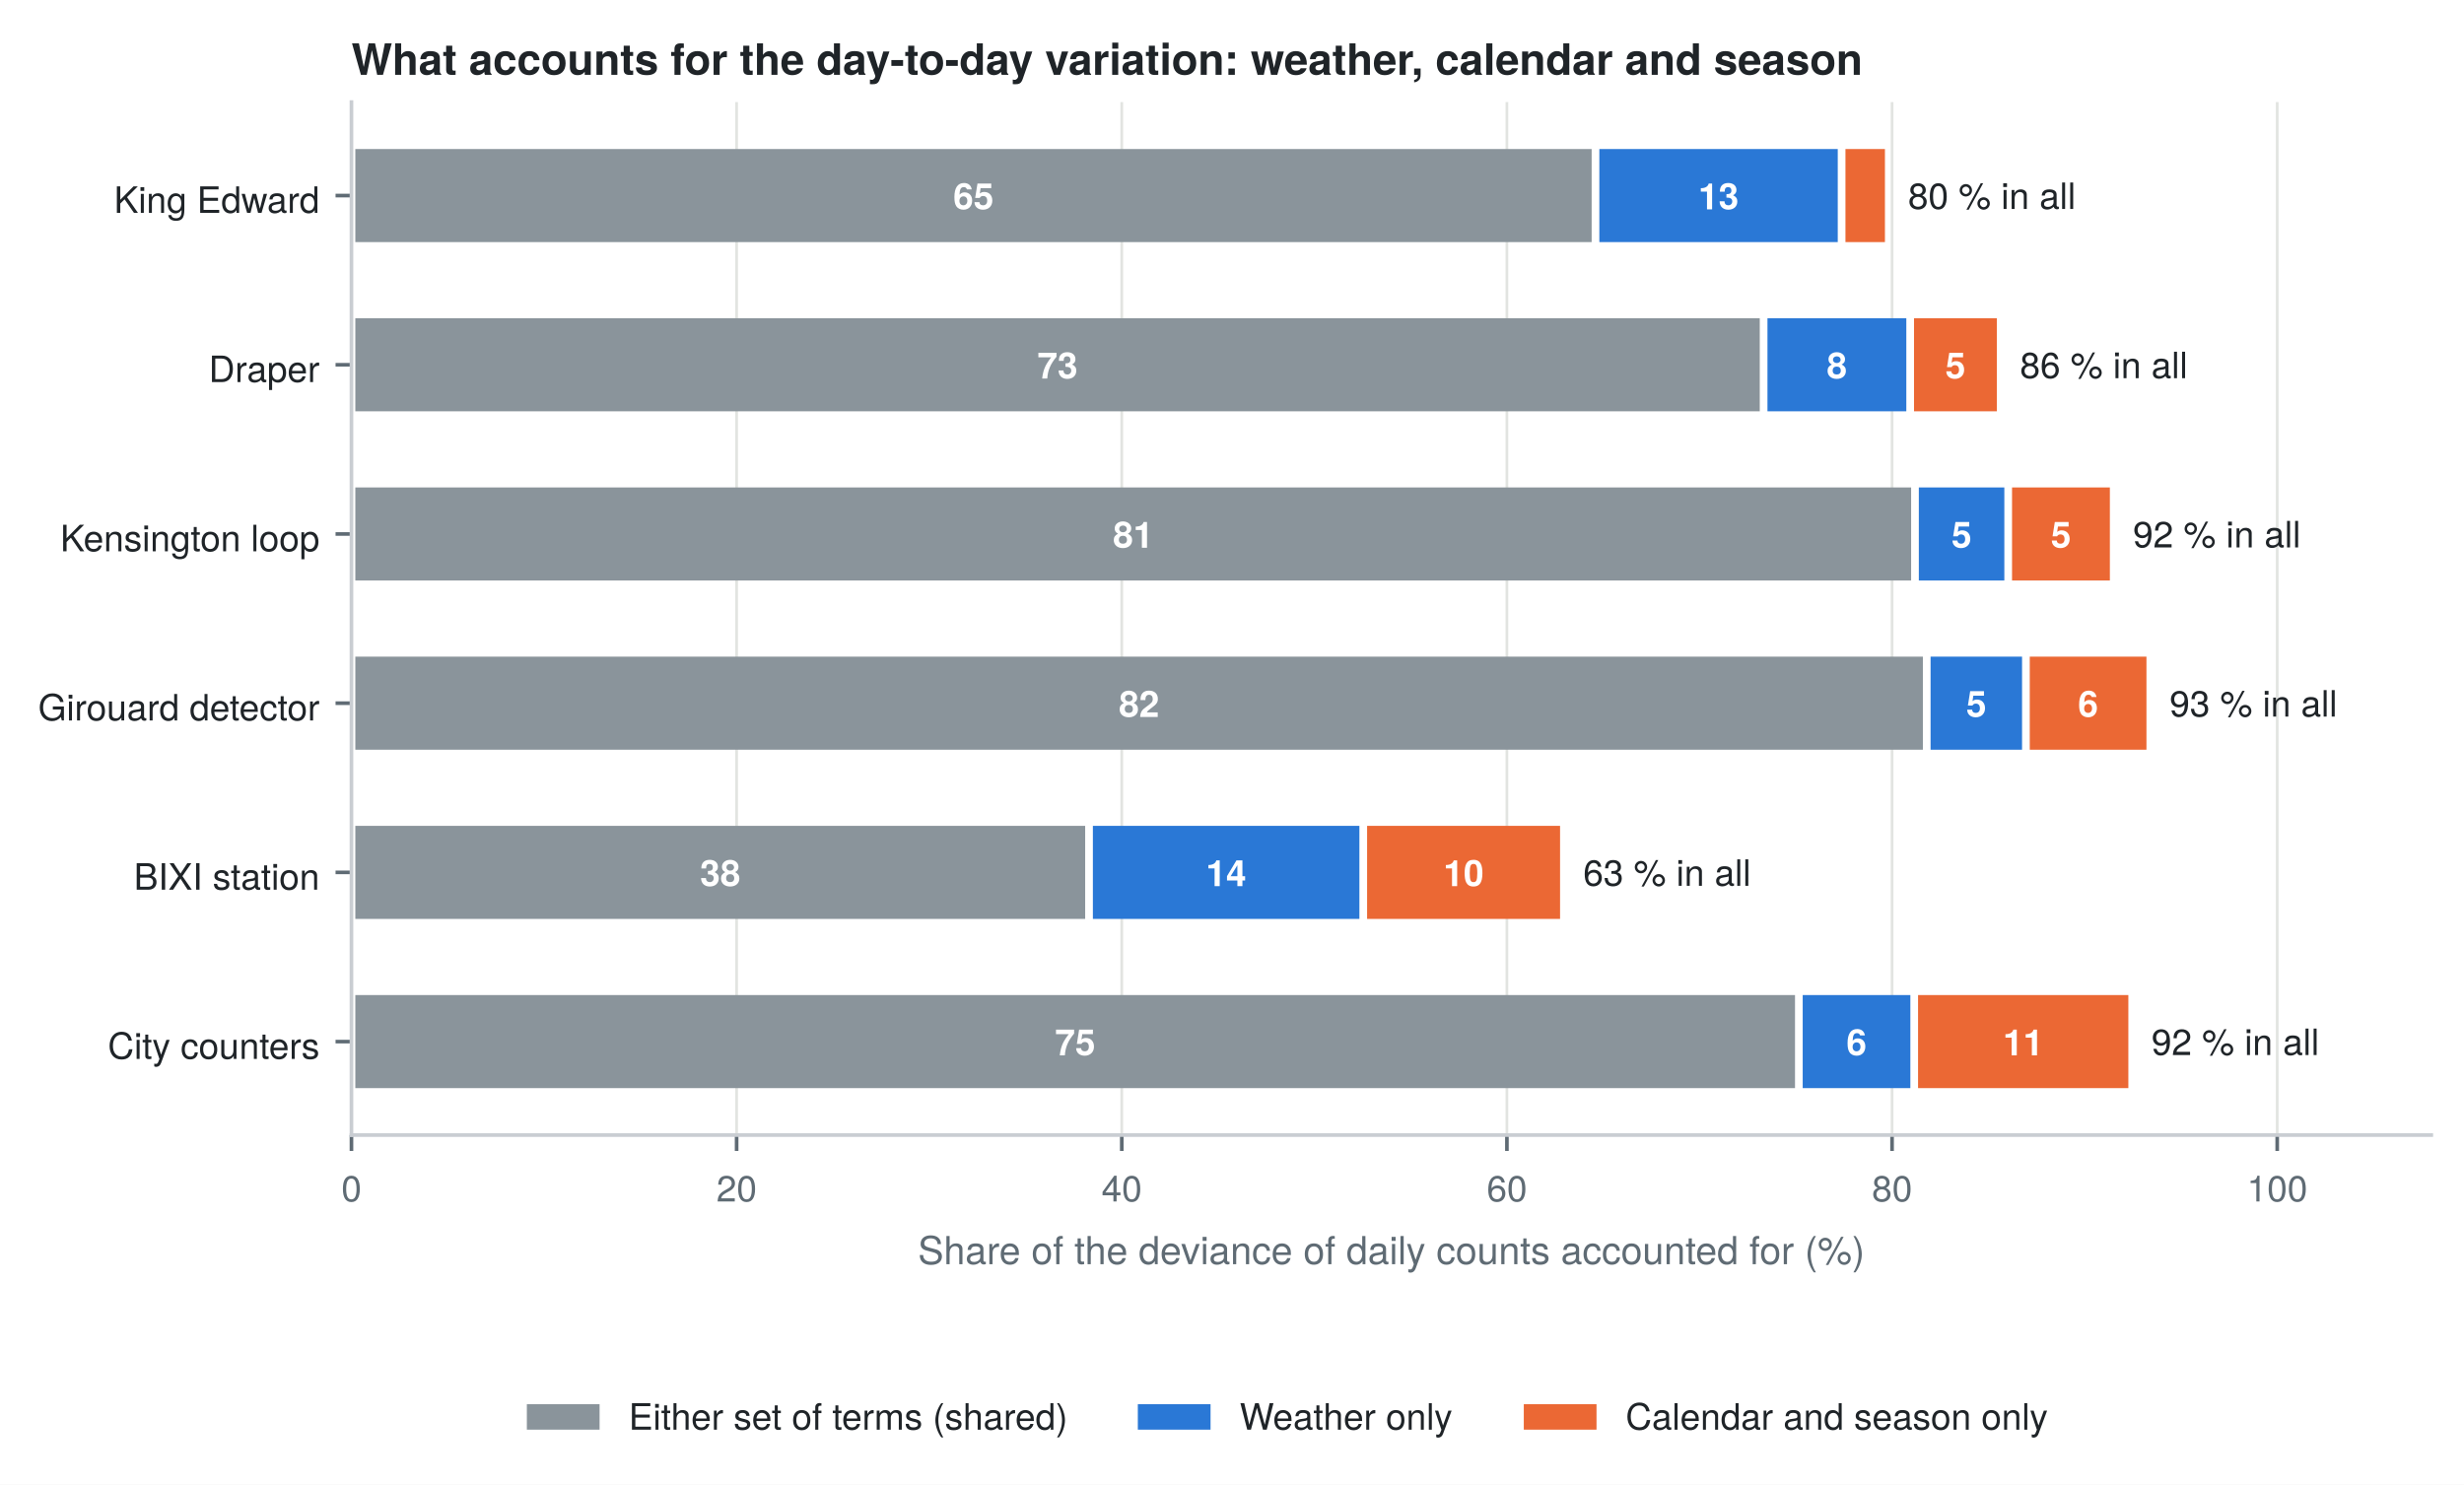
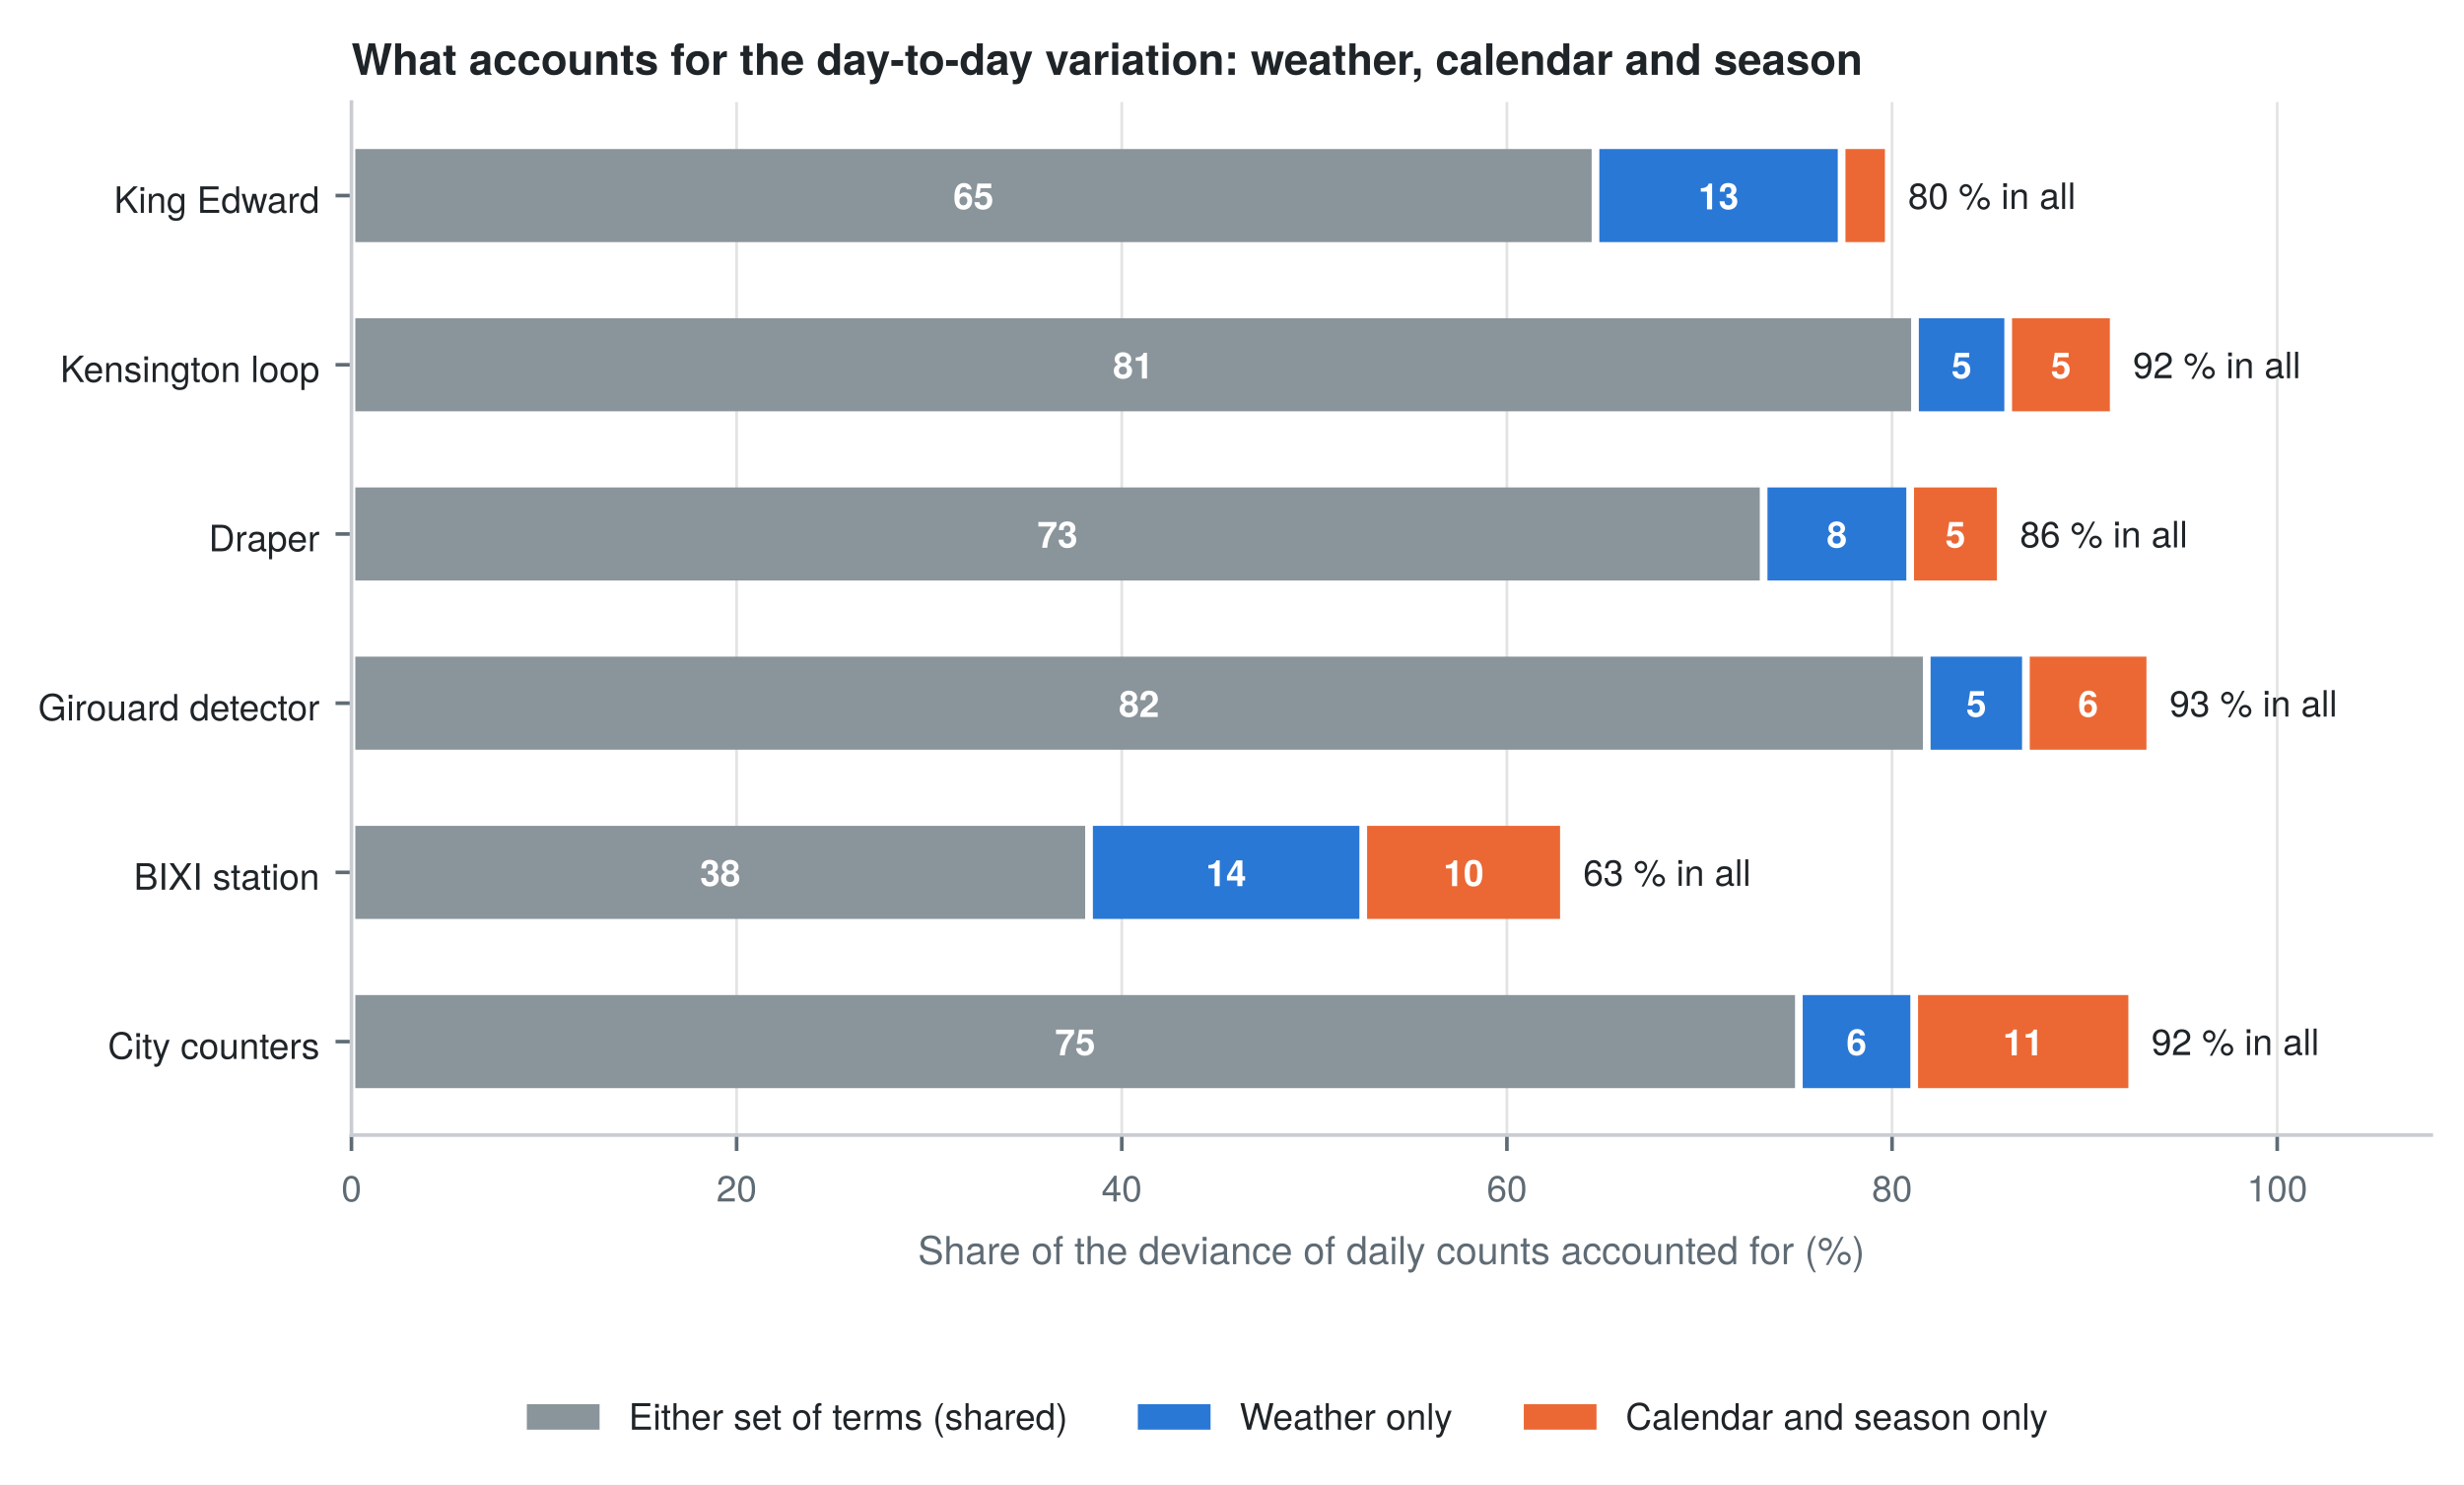
<svg xmlns="http://www.w3.org/2000/svg" xmlns:xlink="http://www.w3.org/1999/xlink" width="542.081pt" height="326.693pt" viewBox="0 0 542.081 326.693" version="1.1">
  <defs>
    <style type="text/css">*{stroke-linejoin: round; stroke-linecap: butt}</style>
  </defs>
  <g id="figure_1">
    <g id="patch_1">
      <path d="M 0 326.693  L 542.081 326.693  L 542.081 0  L 0 0  z " style="fill: #ffffff" />
    </g>
    <g id="axes_1">
      <g id="patch_2">
        <path d="M 77.321 249.767  L 534.881 249.767  L 534.881 22.462  L 77.321 22.462  z " style="fill: #ffffff" />
      </g>
      <g id="matplotlib.axis_1">
        <g id="xtick_1">
          <g id="line2d_1">
-             <path d="M 77.321 249.767  L 77.321 22.462  " clip-path="url(#p4d9ce502eb)" style="fill: none; stroke: #e2e4e1; stroke-width: 0.6; stroke-linecap: square" />
+             <path d="M 77.321 249.767  L 77.321 22.462  " clip-path="url(#p65b1db07c6)" style="fill: none; stroke: #e2e4e1; stroke-width: 0.6; stroke-linecap: square" />
          </g>
          <g id="line2d_2">
            <defs>
-               <path id="m7624eda381" d="M 0 0  L 0 3.5  " style="stroke: #5f6b74; stroke-width: 0.8" />
+               <path id="md568f626d5" d="M 0 0  L 0 3.5  " style="stroke: #5f6b74; stroke-width: 0.8" />
            </defs>
            <g>
-               <use xlink:href="#m7624eda381" x="77.321" y="249.767" style="fill: #5f6b74; stroke: #5f6b74; stroke-width: 0.8" />
+               <use xlink:href="#md568f626d5" x="77.321" y="249.767" style="fill: #5f6b74; stroke: #5f6b74; stroke-width: 0.8" />
            </g>
          </g>
          <g id="text_1">
            <text style="font-size: 8px; font-family: 'Helvetica Neue'; text-anchor: middle; fill: #5f6b74" x="77.321" y="264.382" transform="rotate(-0 77.32125 264.3825)">0</text>
          </g>
        </g>
        <g id="xtick_2">
          <g id="line2d_3">
-             <path d="M 162.055 249.767  L 162.055 22.462  " clip-path="url(#p4d9ce502eb)" style="fill: none; stroke: #e2e4e1; stroke-width: 0.6; stroke-linecap: square" />
+             <path d="M 162.055 249.767  L 162.055 22.462  " clip-path="url(#p65b1db07c6)" style="fill: none; stroke: #e2e4e1; stroke-width: 0.6; stroke-linecap: square" />
          </g>
          <g id="line2d_4">
            <g>
-               <use xlink:href="#m7624eda381" x="162.055" y="249.767" style="fill: #5f6b74; stroke: #5f6b74; stroke-width: 0.8" />
+               <use xlink:href="#md568f626d5" x="162.055" y="249.767" style="fill: #5f6b74; stroke: #5f6b74; stroke-width: 0.8" />
            </g>
          </g>
          <g id="text_2">
            <text style="font-size: 8px; font-family: 'Helvetica Neue'; text-anchor: middle; fill: #5f6b74" x="162.055" y="264.382" transform="rotate(-0 162.0546 264.3825)">20</text>
          </g>
        </g>
        <g id="xtick_3">
          <g id="line2d_5">
-             <path d="M 246.788 249.767  L 246.788 22.462  " clip-path="url(#p4d9ce502eb)" style="fill: none; stroke: #e2e4e1; stroke-width: 0.6; stroke-linecap: square" />
+             <path d="M 246.788 249.767  L 246.788 22.462  " clip-path="url(#p65b1db07c6)" style="fill: none; stroke: #e2e4e1; stroke-width: 0.6; stroke-linecap: square" />
          </g>
          <g id="line2d_6">
            <g>
-               <use xlink:href="#m7624eda381" x="246.788" y="249.767" style="fill: #5f6b74; stroke: #5f6b74; stroke-width: 0.8" />
+               <use xlink:href="#md568f626d5" x="246.788" y="249.767" style="fill: #5f6b74; stroke: #5f6b74; stroke-width: 0.8" />
            </g>
          </g>
          <g id="text_3">
            <text style="font-size: 8px; font-family: 'Helvetica Neue'; text-anchor: middle; fill: #5f6b74" x="246.788" y="264.382" transform="rotate(-0 246.7879 264.3825)">40</text>
          </g>
        </g>
        <g id="xtick_4">
          <g id="line2d_7">
-             <path d="M 331.521 249.767  L 331.521 22.462  " clip-path="url(#p4d9ce502eb)" style="fill: none; stroke: #e2e4e1; stroke-width: 0.6; stroke-linecap: square" />
+             <path d="M 331.521 249.767  L 331.521 22.462  " clip-path="url(#p65b1db07c6)" style="fill: none; stroke: #e2e4e1; stroke-width: 0.6; stroke-linecap: square" />
          </g>
          <g id="line2d_8">
            <g>
-               <use xlink:href="#m7624eda381" x="331.521" y="249.767" style="fill: #5f6b74; stroke: #5f6b74; stroke-width: 0.8" />
+               <use xlink:href="#md568f626d5" x="331.521" y="249.767" style="fill: #5f6b74; stroke: #5f6b74; stroke-width: 0.8" />
            </g>
          </g>
          <g id="text_4">
            <text style="font-size: 8px; font-family: 'Helvetica Neue'; text-anchor: middle; fill: #5f6b74" x="331.521" y="264.382" transform="rotate(-0 331.5213 264.3825)">60</text>
          </g>
        </g>
        <g id="xtick_5">
          <g id="line2d_9">
-             <path d="M 416.255 249.767  L 416.255 22.462  " clip-path="url(#p4d9ce502eb)" style="fill: none; stroke: #e2e4e1; stroke-width: 0.6; stroke-linecap: square" />
+             <path d="M 416.255 249.767  L 416.255 22.462  " clip-path="url(#p65b1db07c6)" style="fill: none; stroke: #e2e4e1; stroke-width: 0.6; stroke-linecap: square" />
          </g>
          <g id="line2d_10">
            <g>
-               <use xlink:href="#m7624eda381" x="416.255" y="249.767" style="fill: #5f6b74; stroke: #5f6b74; stroke-width: 0.8" />
+               <use xlink:href="#md568f626d5" x="416.255" y="249.767" style="fill: #5f6b74; stroke: #5f6b74; stroke-width: 0.8" />
            </g>
          </g>
          <g id="text_5">
            <text style="font-size: 8px; font-family: 'Helvetica Neue'; text-anchor: middle; fill: #5f6b74" x="416.255" y="264.382" transform="rotate(-0 416.2546 264.3825)">80</text>
          </g>
        </g>
        <g id="xtick_6">
          <g id="line2d_11">
-             <path d="M 500.988 249.767  L 500.988 22.462  " clip-path="url(#p4d9ce502eb)" style="fill: none; stroke: #e2e4e1; stroke-width: 0.6; stroke-linecap: square" />
+             <path d="M 500.988 249.767  L 500.988 22.462  " clip-path="url(#p65b1db07c6)" style="fill: none; stroke: #e2e4e1; stroke-width: 0.6; stroke-linecap: square" />
          </g>
          <g id="line2d_12">
            <g>
-               <use xlink:href="#m7624eda381" x="500.988" y="249.767" style="fill: #5f6b74; stroke: #5f6b74; stroke-width: 0.8" />
+               <use xlink:href="#md568f626d5" x="500.988" y="249.767" style="fill: #5f6b74; stroke: #5f6b74; stroke-width: 0.8" />
            </g>
          </g>
          <g id="text_6">
            <text style="font-size: 8px; font-family: 'Helvetica Neue'; text-anchor: middle; fill: #5f6b74" x="500.988" y="264.382" transform="rotate(-0 500.9879 264.3825)">100</text>
          </g>
        </g>
        <g id="text_7">
          <text style="font-size: 8.5px; font-family: 'Helvetica Neue'; text-anchor: middle; fill: #5f6b74" x="306.101" y="278.178" transform="rotate(-0 306.1012 278.1785)">Share of the deviance of daily counts accounted for (%)</text>
        </g>
      </g>
      <g id="matplotlib.axis_2">
        <g id="ytick_1">
          <g id="line2d_13">
            <defs>
-               <path id="m6af33fc31a" d="M 0 0  L -3.5 0  " style="stroke: #5f6b74; stroke-width: 0.8" />
+               <path id="m0656ef10de" d="M 0 0  L -3.5 0  " style="stroke: #5f6b74; stroke-width: 0.8" />
            </defs>
            <g>
-               <use xlink:href="#m6af33fc31a" x="77.321" y="43.033" style="fill: #5f6b74; stroke: #5f6b74; stroke-width: 0.8" />
+               <use xlink:href="#m0656ef10de" x="77.321" y="43.033" style="fill: #5f6b74; stroke: #5f6b74; stroke-width: 0.8" />
            </g>
          </g>
          <g id="text_8">
            <text style="font-size: 8px; font-family: 'Helvetica Neue'; text-anchor: end; fill: #1f2428" x="70.321" y="46.841" transform="rotate(-0 70.32125 46.84142)">King Edward</text>
          </g>
        </g>
        <g id="ytick_2">
          <g id="line2d_14">
            <g>
-               <use xlink:href="#m6af33fc31a" x="77.321" y="80.266" style="fill: #5f6b74; stroke: #5f6b74; stroke-width: 0.8" />
+               <use xlink:href="#m0656ef10de" x="77.321" y="80.266" style="fill: #5f6b74; stroke: #5f6b74; stroke-width: 0.8" />
            </g>
          </g>
          <g id="text_9">
-             <text style="font-size: 8px; font-family: 'Helvetica Neue'; text-anchor: end; fill: #1f2428" x="70.321" y="84.074" transform="rotate(-0 70.32125 84.07385)">Draper</text>
+             <text style="font-size: 8px; font-family: 'Helvetica Neue'; text-anchor: end; fill: #1f2428" x="70.321" y="84.074" transform="rotate(-0 70.32125 84.07385)">Kensington loop</text>
          </g>
        </g>
        <g id="ytick_3">
          <g id="line2d_15">
            <g>
-               <use xlink:href="#m6af33fc31a" x="77.321" y="117.498" style="fill: #5f6b74; stroke: #5f6b74; stroke-width: 0.8" />
+               <use xlink:href="#m0656ef10de" x="77.321" y="117.498" style="fill: #5f6b74; stroke: #5f6b74; stroke-width: 0.8" />
            </g>
          </g>
          <g id="text_10">
-             <text style="font-size: 8px; font-family: 'Helvetica Neue'; text-anchor: end; fill: #1f2428" x="70.321" y="121.306" transform="rotate(-0 70.32125 121.3063)">Kensington loop</text>
+             <text style="font-size: 8px; font-family: 'Helvetica Neue'; text-anchor: end; fill: #1f2428" x="70.321" y="121.306" transform="rotate(-0 70.32125 121.3063)">Draper</text>
          </g>
        </g>
        <g id="ytick_4">
          <g id="line2d_16">
            <g>
-               <use xlink:href="#m6af33fc31a" x="77.321" y="154.731" style="fill: #5f6b74; stroke: #5f6b74; stroke-width: 0.8" />
+               <use xlink:href="#m0656ef10de" x="77.321" y="154.731" style="fill: #5f6b74; stroke: #5f6b74; stroke-width: 0.8" />
            </g>
          </g>
          <g id="text_11">
            <text style="font-size: 8px; font-family: 'Helvetica Neue'; text-anchor: end; fill: #1f2428" x="70.321" y="158.539" transform="rotate(-0 70.32125 158.5387)">Girouard detector</text>
          </g>
        </g>
        <g id="ytick_5">
          <g id="line2d_17">
            <g>
-               <use xlink:href="#m6af33fc31a" x="77.321" y="191.963" style="fill: #5f6b74; stroke: #5f6b74; stroke-width: 0.8" />
+               <use xlink:href="#m0656ef10de" x="77.321" y="191.963" style="fill: #5f6b74; stroke: #5f6b74; stroke-width: 0.8" />
            </g>
          </g>
          <g id="text_12">
            <text style="font-size: 8px; font-family: 'Helvetica Neue'; text-anchor: end; fill: #1f2428" x="70.321" y="195.771" transform="rotate(-0 70.32125 195.7711)">BIXI station</text>
          </g>
        </g>
        <g id="ytick_6">
          <g id="line2d_18">
            <g>
-               <use xlink:href="#m6af33fc31a" x="77.321" y="229.196" style="fill: #5f6b74; stroke: #5f6b74; stroke-width: 0.8" />
+               <use xlink:href="#m0656ef10de" x="77.321" y="229.196" style="fill: #5f6b74; stroke: #5f6b74; stroke-width: 0.8" />
            </g>
          </g>
          <g id="text_13">
            <text style="font-size: 8px; font-family: 'Helvetica Neue'; text-anchor: end; fill: #1f2428" x="70.321" y="233.004" transform="rotate(-0 70.32125 233.0036)">City counters</text>
          </g>
        </g>
      </g>
      <g id="patch_3">
-         <path d="M 78.169 53.272  L 350.163 53.272  L 350.163 32.794  L 78.169 32.794  z " clip-path="url(#p4d9ce502eb)" style="fill: #8a949b" />
+         <path d="M 78.169 53.272  L 350.163 53.272  L 350.163 32.794  L 78.169 32.794  z " clip-path="url(#p65b1db07c6)" style="fill: #8a949b" />
      </g>
      <g id="patch_4">
-         <path d="M 351.857 53.272  L 404.307 53.272  L 404.307 32.794  L 351.857 32.794  z " clip-path="url(#p4d9ce502eb)" style="fill: #2a78d6" />
+         <path d="M 351.857 53.272  L 404.307 53.272  L 404.307 32.794  L 351.857 32.794  z " clip-path="url(#p65b1db07c6)" style="fill: #2a78d6" />
      </g>
      <g id="patch_5">
-         <path d="M 406.002 53.272  L 414.687 53.272  L 414.687 32.794  L 406.002 32.794  z " clip-path="url(#p4d9ce502eb)" style="fill: #eb6834" />
+         <path d="M 406.002 53.272  L 414.687 53.272  L 414.687 32.794  L 406.002 32.794  z " clip-path="url(#p65b1db07c6)" style="fill: #eb6834" />
      </g>
      <g id="patch_6">
-         <path d="M 78.169 90.505  L 387.149 90.505  L 387.149 70.027  L 78.169 70.027  z " clip-path="url(#p4d9ce502eb)" style="fill: #8a949b" />
+         <path d="M 78.169 90.505  L 420.449 90.505  L 420.449 70.027  L 78.169 70.027  z " clip-path="url(#p65b1db07c6)" style="fill: #8a949b" />
      </g>
      <g id="patch_7">
-         <path d="M 388.843 90.505  L 419.39 90.505  L 419.39 70.027  L 388.843 70.027  z " clip-path="url(#p4d9ce502eb)" style="fill: #2a78d6" />
+         <path d="M 422.144 90.505  L 440.954 90.505  L 440.954 70.027  L 422.144 70.027  z " clip-path="url(#p65b1db07c6)" style="fill: #2a78d6" />
      </g>
      <g id="patch_8">
-         <path d="M 421.084 90.505  L 439.302 90.505  L 439.302 70.027  L 421.084 70.027  z " clip-path="url(#p4d9ce502eb)" style="fill: #eb6834" />
+         <path d="M 442.649 90.505  L 464.171 90.505  L 464.171 70.027  L 442.649 70.027  z " clip-path="url(#p65b1db07c6)" style="fill: #eb6834" />
      </g>
      <g id="patch_9">
-         <path d="M 78.169 127.737  L 420.449 127.737  L 420.449 107.259  L 78.169 107.259  z " clip-path="url(#p4d9ce502eb)" style="fill: #8a949b" />
+         <path d="M 78.169 127.737  L 387.149 127.737  L 387.149 107.259  L 78.169 107.259  z " clip-path="url(#p65b1db07c6)" style="fill: #8a949b" />
      </g>
      <g id="patch_10">
-         <path d="M 422.144 127.737  L 440.954 127.737  L 440.954 107.259  L 422.144 107.259  z " clip-path="url(#p4d9ce502eb)" style="fill: #2a78d6" />
+         <path d="M 388.843 127.737  L 419.39 127.737  L 419.39 107.259  L 388.843 107.259  z " clip-path="url(#p65b1db07c6)" style="fill: #2a78d6" />
      </g>
      <g id="patch_11">
-         <path d="M 442.649 127.737  L 464.171 127.737  L 464.171 107.259  L 442.649 107.259  z " clip-path="url(#p4d9ce502eb)" style="fill: #eb6834" />
+         <path d="M 421.084 127.737  L 439.302 127.737  L 439.302 107.259  L 421.084 107.259  z " clip-path="url(#p65b1db07c6)" style="fill: #eb6834" />
      </g>
      <g id="patch_12">
-         <path d="M 78.169 164.97  L 423.033 164.97  L 423.033 144.492  L 78.169 144.492  z " clip-path="url(#p4d9ce502eb)" style="fill: #8a949b" />
+         <path d="M 78.169 164.97  L 423.033 164.97  L 423.033 144.492  L 78.169 144.492  z " clip-path="url(#p65b1db07c6)" style="fill: #8a949b" />
      </g>
      <g id="patch_13">
-         <path d="M 424.728 164.97  L 444.852 164.97  L 444.852 144.492  L 424.728 144.492  z " clip-path="url(#p4d9ce502eb)" style="fill: #2a78d6" />
+         <path d="M 424.728 164.97  L 444.852 164.97  L 444.852 144.492  L 424.728 144.492  z " clip-path="url(#p65b1db07c6)" style="fill: #2a78d6" />
      </g>
      <g id="patch_14">
-         <path d="M 446.547 164.97  L 472.221 164.97  L 472.221 144.492  L 446.547 144.492  z " clip-path="url(#p4d9ce502eb)" style="fill: #eb6834" />
+         <path d="M 446.547 164.97  L 472.221 164.97  L 472.221 144.492  L 446.547 144.492  z " clip-path="url(#p65b1db07c6)" style="fill: #eb6834" />
      </g>
      <g id="patch_15">
-         <path d="M 78.169 202.202  L 238.738 202.202  L 238.738 181.724  L 78.169 181.724  z " clip-path="url(#p4d9ce502eb)" style="fill: #8a949b" />
+         <path d="M 78.169 202.202  L 238.738 202.202  L 238.738 181.724  L 78.169 181.724  z " clip-path="url(#p65b1db07c6)" style="fill: #8a949b" />
      </g>
      <g id="patch_16">
-         <path d="M 240.433 202.202  L 299.068 202.202  L 299.068 181.724  L 240.433 181.724  z " clip-path="url(#p4d9ce502eb)" style="fill: #2a78d6" />
+         <path d="M 240.433 202.202  L 299.068 202.202  L 299.068 181.724  L 240.433 181.724  z " clip-path="url(#p65b1db07c6)" style="fill: #2a78d6" />
      </g>
      <g id="patch_17">
-         <path d="M 300.763 202.202  L 343.214 202.202  L 343.214 181.724  L 300.763 181.724  z " clip-path="url(#p4d9ce502eb)" style="fill: #eb6834" />
+         <path d="M 300.763 202.202  L 343.214 202.202  L 343.214 181.724  L 300.763 181.724  z " clip-path="url(#p65b1db07c6)" style="fill: #eb6834" />
      </g>
      <g id="patch_18">
-         <path d="M 78.169 239.435  L 394.902 239.435  L 394.902 218.957  L 78.169 218.957  z " clip-path="url(#p4d9ce502eb)" style="fill: #8a949b" />
+         <path d="M 78.169 239.435  L 394.902 239.435  L 394.902 218.957  L 78.169 218.957  z " clip-path="url(#p65b1db07c6)" style="fill: #8a949b" />
      </g>
      <g id="patch_19">
-         <path d="M 396.596 239.435  L 420.279 239.435  L 420.279 218.957  L 396.596 218.957  z " clip-path="url(#p4d9ce502eb)" style="fill: #2a78d6" />
+         <path d="M 396.596 239.435  L 420.279 239.435  L 420.279 218.957  L 396.596 218.957  z " clip-path="url(#p65b1db07c6)" style="fill: #2a78d6" />
      </g>
      <g id="patch_20">
-         <path d="M 421.974 239.435  L 468.238 239.435  L 468.238 218.957  L 421.974 218.957  z " clip-path="url(#p4d9ce502eb)" style="fill: #eb6834" />
+         <path d="M 421.974 239.435  L 468.238 239.435  L 468.238 218.957  L 421.974 218.957  z " clip-path="url(#p65b1db07c6)" style="fill: #eb6834" />
      </g>
      <g id="patch_21">
        <path d="M 77.321 249.767  L 77.321 22.462  " style="fill: none; stroke: #c9cdd2; stroke-width: 0.8; stroke-linejoin: miter; stroke-linecap: square" />
      </g>
      <g id="patch_22">
        <path d="M 77.321 249.767  L 534.881 249.767  " style="fill: none; stroke: #c9cdd2; stroke-width: 0.8; stroke-linejoin: miter; stroke-linecap: square" />
      </g>
      <g id="text_14">
        <text style="font-weight: 700; font-size: 8px; font-family: 'Helvetica Neue'; text-anchor: middle; fill: #ffffff" x="214.166" y="46.065" transform="rotate(-0 214.1656 46.06542)">65</text>
      </g>
      <g id="text_15">
        <text style="font-weight: 700; font-size: 8px; font-family: 'Helvetica Neue'; text-anchor: middle; fill: #ffffff" x="378.082" y="46.065" transform="rotate(-0 378.0822 46.06542)">13</text>
      </g>
      <g id="text_16">
        <text style="font-size: 8px; font-family: 'Helvetica Neue'; text-anchor: start; fill: #1f2428" x="419.771" y="45.989" transform="rotate(-0 419.771 45.98942)">80 % in all</text>
      </g>
      <g id="text_17">
-         <text style="font-weight: 700; font-size: 8px; font-family: 'Helvetica Neue'; text-anchor: middle; fill: #ffffff" x="232.659" y="83.298" transform="rotate(-0 232.6586 83.29785)">73</text>
+         <text style="font-weight: 700; font-size: 8px; font-family: 'Helvetica Neue'; text-anchor: middle; fill: #ffffff" x="249.309" y="83.298" transform="rotate(-0 249.3087 83.29785)">81</text>
      </g>
      <g id="text_18">
-         <text style="font-weight: 700; font-size: 8px; font-family: 'Helvetica Neue'; text-anchor: middle; fill: #ffffff" x="404.117" y="83.298" transform="rotate(-0 404.1165 83.29785)">8</text>
+         <text style="font-weight: 700; font-size: 8px; font-family: 'Helvetica Neue'; text-anchor: middle; fill: #ffffff" x="431.549" y="83.298" transform="rotate(-0 431.5489 83.29785)">5</text>
      </g>
      <g id="text_19">
-         <text style="font-weight: 700; font-size: 8px; font-family: 'Helvetica Neue'; text-anchor: middle; fill: #ffffff" x="430.193" y="83.298" transform="rotate(-0 430.1932 83.29785)">5</text>
+         <text style="font-weight: 700; font-size: 8px; font-family: 'Helvetica Neue'; text-anchor: middle; fill: #ffffff" x="453.41" y="83.298" transform="rotate(-0 453.4101 83.29785)">5</text>
      </g>
      <g id="text_20">
-         <text style="font-size: 8px; font-family: 'Helvetica Neue'; text-anchor: start; fill: #1f2428" x="444.386" y="83.222" transform="rotate(-0 444.3861 83.22185)">86 % in all</text>
+         <text style="font-size: 8px; font-family: 'Helvetica Neue'; text-anchor: start; fill: #1f2428" x="469.255" y="83.222" transform="rotate(-0 469.2553 83.22185)">92 % in all</text>
      </g>
      <g id="text_21">
-         <text style="font-weight: 700; font-size: 8px; font-family: 'Helvetica Neue'; text-anchor: middle; fill: #ffffff" x="249.309" y="120.53" transform="rotate(-0 249.3087 120.5303)">81</text>
+         <text style="font-weight: 700; font-size: 8px; font-family: 'Helvetica Neue'; text-anchor: middle; fill: #ffffff" x="232.659" y="120.53" transform="rotate(-0 232.6586 120.5303)">73</text>
      </g>
      <g id="text_22">
-         <text style="font-weight: 700; font-size: 8px; font-family: 'Helvetica Neue'; text-anchor: middle; fill: #ffffff" x="431.549" y="120.53" transform="rotate(-0 431.5489 120.5303)">5</text>
+         <text style="font-weight: 700; font-size: 8px; font-family: 'Helvetica Neue'; text-anchor: middle; fill: #ffffff" x="404.117" y="120.53" transform="rotate(-0 404.1165 120.5303)">8</text>
      </g>
      <g id="text_23">
-         <text style="font-weight: 700; font-size: 8px; font-family: 'Helvetica Neue'; text-anchor: middle; fill: #ffffff" x="453.41" y="120.53" transform="rotate(-0 453.4101 120.5303)">5</text>
+         <text style="font-weight: 700; font-size: 8px; font-family: 'Helvetica Neue'; text-anchor: middle; fill: #ffffff" x="430.193" y="120.53" transform="rotate(-0 430.1932 120.5303)">5</text>
      </g>
      <g id="text_24">
-         <text style="font-size: 8px; font-family: 'Helvetica Neue'; text-anchor: start; fill: #1f2428" x="469.255" y="120.454" transform="rotate(-0 469.2553 120.4543)">92 % in all</text>
+         <text style="font-size: 8px; font-family: 'Helvetica Neue'; text-anchor: start; fill: #1f2428" x="444.386" y="120.454" transform="rotate(-0 444.3861 120.4543)">86 % in all</text>
      </g>
      <g id="text_25">
        <text style="font-weight: 700; font-size: 8px; font-family: 'Helvetica Neue'; text-anchor: middle; fill: #ffffff" x="250.601" y="157.763" transform="rotate(-0 250.6009 157.7627)">82</text>
      </g>
      <g id="text_26">
        <text style="font-weight: 700; font-size: 8px; font-family: 'Helvetica Neue'; text-anchor: middle; fill: #ffffff" x="434.79" y="157.763" transform="rotate(-0 434.79 157.7627)">5</text>
      </g>
      <g id="text_27">
        <text style="font-weight: 700; font-size: 8px; font-family: 'Helvetica Neue'; text-anchor: middle; fill: #ffffff" x="459.384" y="157.763" transform="rotate(-0 459.3838 157.7627)">6</text>
      </g>
      <g id="text_28">
        <text style="font-size: 8px; font-family: 'Helvetica Neue'; text-anchor: start; fill: #1f2428" x="477.305" y="157.687" transform="rotate(-0 477.305 157.6867)">93 % in all</text>
      </g>
      <g id="text_29">
        <text style="font-weight: 700; font-size: 8px; font-family: 'Helvetica Neue'; text-anchor: middle; fill: #ffffff" x="158.453" y="194.995" transform="rotate(-0 158.4534 194.9951)">38</text>
      </g>
      <g id="text_30">
        <text style="font-weight: 700; font-size: 8px; font-family: 'Helvetica Neue'; text-anchor: middle; fill: #ffffff" x="269.751" y="194.995" transform="rotate(-0 269.7507 194.9951)">14</text>
      </g>
      <g id="text_31">
        <text style="font-weight: 700; font-size: 8px; font-family: 'Helvetica Neue'; text-anchor: middle; fill: #ffffff" x="321.989" y="194.995" transform="rotate(-0 321.9887 194.9951)">10</text>
      </g>
      <g id="text_32">
        <text style="font-size: 8px; font-family: 'Helvetica Neue'; text-anchor: start; fill: #1f2428" x="348.298" y="194.919" transform="rotate(-0 348.2985 194.9191)">63 % in all</text>
      </g>
      <g id="text_33">
        <text style="font-weight: 700; font-size: 8px; font-family: 'Helvetica Neue'; text-anchor: middle; fill: #ffffff" x="236.535" y="232.228" transform="rotate(-0 236.5352 232.2276)">75</text>
      </g>
      <g id="text_34">
        <text style="font-weight: 700; font-size: 8px; font-family: 'Helvetica Neue'; text-anchor: middle; fill: #ffffff" x="408.438" y="232.228" transform="rotate(-0 408.4379 232.2276)">6</text>
      </g>
      <g id="text_35">
        <text style="font-weight: 700; font-size: 8px; font-family: 'Helvetica Neue'; text-anchor: middle; fill: #ffffff" x="445.106" y="232.228" transform="rotate(-0 445.1063 232.2276)">11</text>
      </g>
      <g id="text_36">
        <text style="font-size: 8px; font-family: 'Helvetica Neue'; text-anchor: start; fill: #1f2428" x="473.322" y="232.152" transform="rotate(-0 473.3225 232.1516)">92 % in all</text>
      </g>
      <g id="text_37">
        <text style="font-weight: 700; font-size: 9.5px; font-family: 'Helvetica Neue'; text-anchor: start; fill: #1f2428" x="77.321" y="16.462" transform="rotate(-0 77.32125 16.4625)">What accounts for the day-to-day variation: weather, calendar and season</text>
      </g>
      <g id="legend_1">
        <g id="patch_23">
          <path d="M 115.908 314.589  L 131.908 314.589  L 131.908 308.989  L 115.908 308.989  z " style="fill: #8a949b" />
        </g>
        <g id="text_38">
          <text style="font-size: 8px; font-family: 'Helvetica Neue'; text-anchor: start; fill: #1f2428" x="138.308" y="314.589" transform="rotate(-0 138.3082 314.5894)">Either set of terms (shared)</text>
        </g>
        <g id="patch_24">
          <path d="M 250.323 314.589  L 266.323 314.589  L 266.323 308.989  L 250.323 308.989  z " style="fill: #2a78d6" />
        </g>
        <g id="text_39">
          <text style="font-size: 8px; font-family: 'Helvetica Neue'; text-anchor: start; fill: #1f2428" x="272.723" y="314.589" transform="rotate(-0 272.7233 314.5894)">Weather only</text>
        </g>
        <g id="patch_25">
          <path d="M 335.235 314.589  L 351.235 314.589  L 351.235 308.989  L 335.235 308.989  z " style="fill: #eb6834" />
        </g>
        <g id="text_40">
          <text style="font-size: 8px; font-family: 'Helvetica Neue'; text-anchor: start; fill: #1f2428" x="357.635" y="314.589" transform="rotate(-0 357.6345 314.5894)">Calendar and season only</text>
        </g>
      </g>
    </g>
  </g>
  <defs>
-     <clipPath id="p4d9ce502eb">
+     <clipPath id="p65b1db07c6">
      <rect x="77.321" y="22.462" width="457.56" height="227.304" />
    </clipPath>
  </defs>
</svg>
